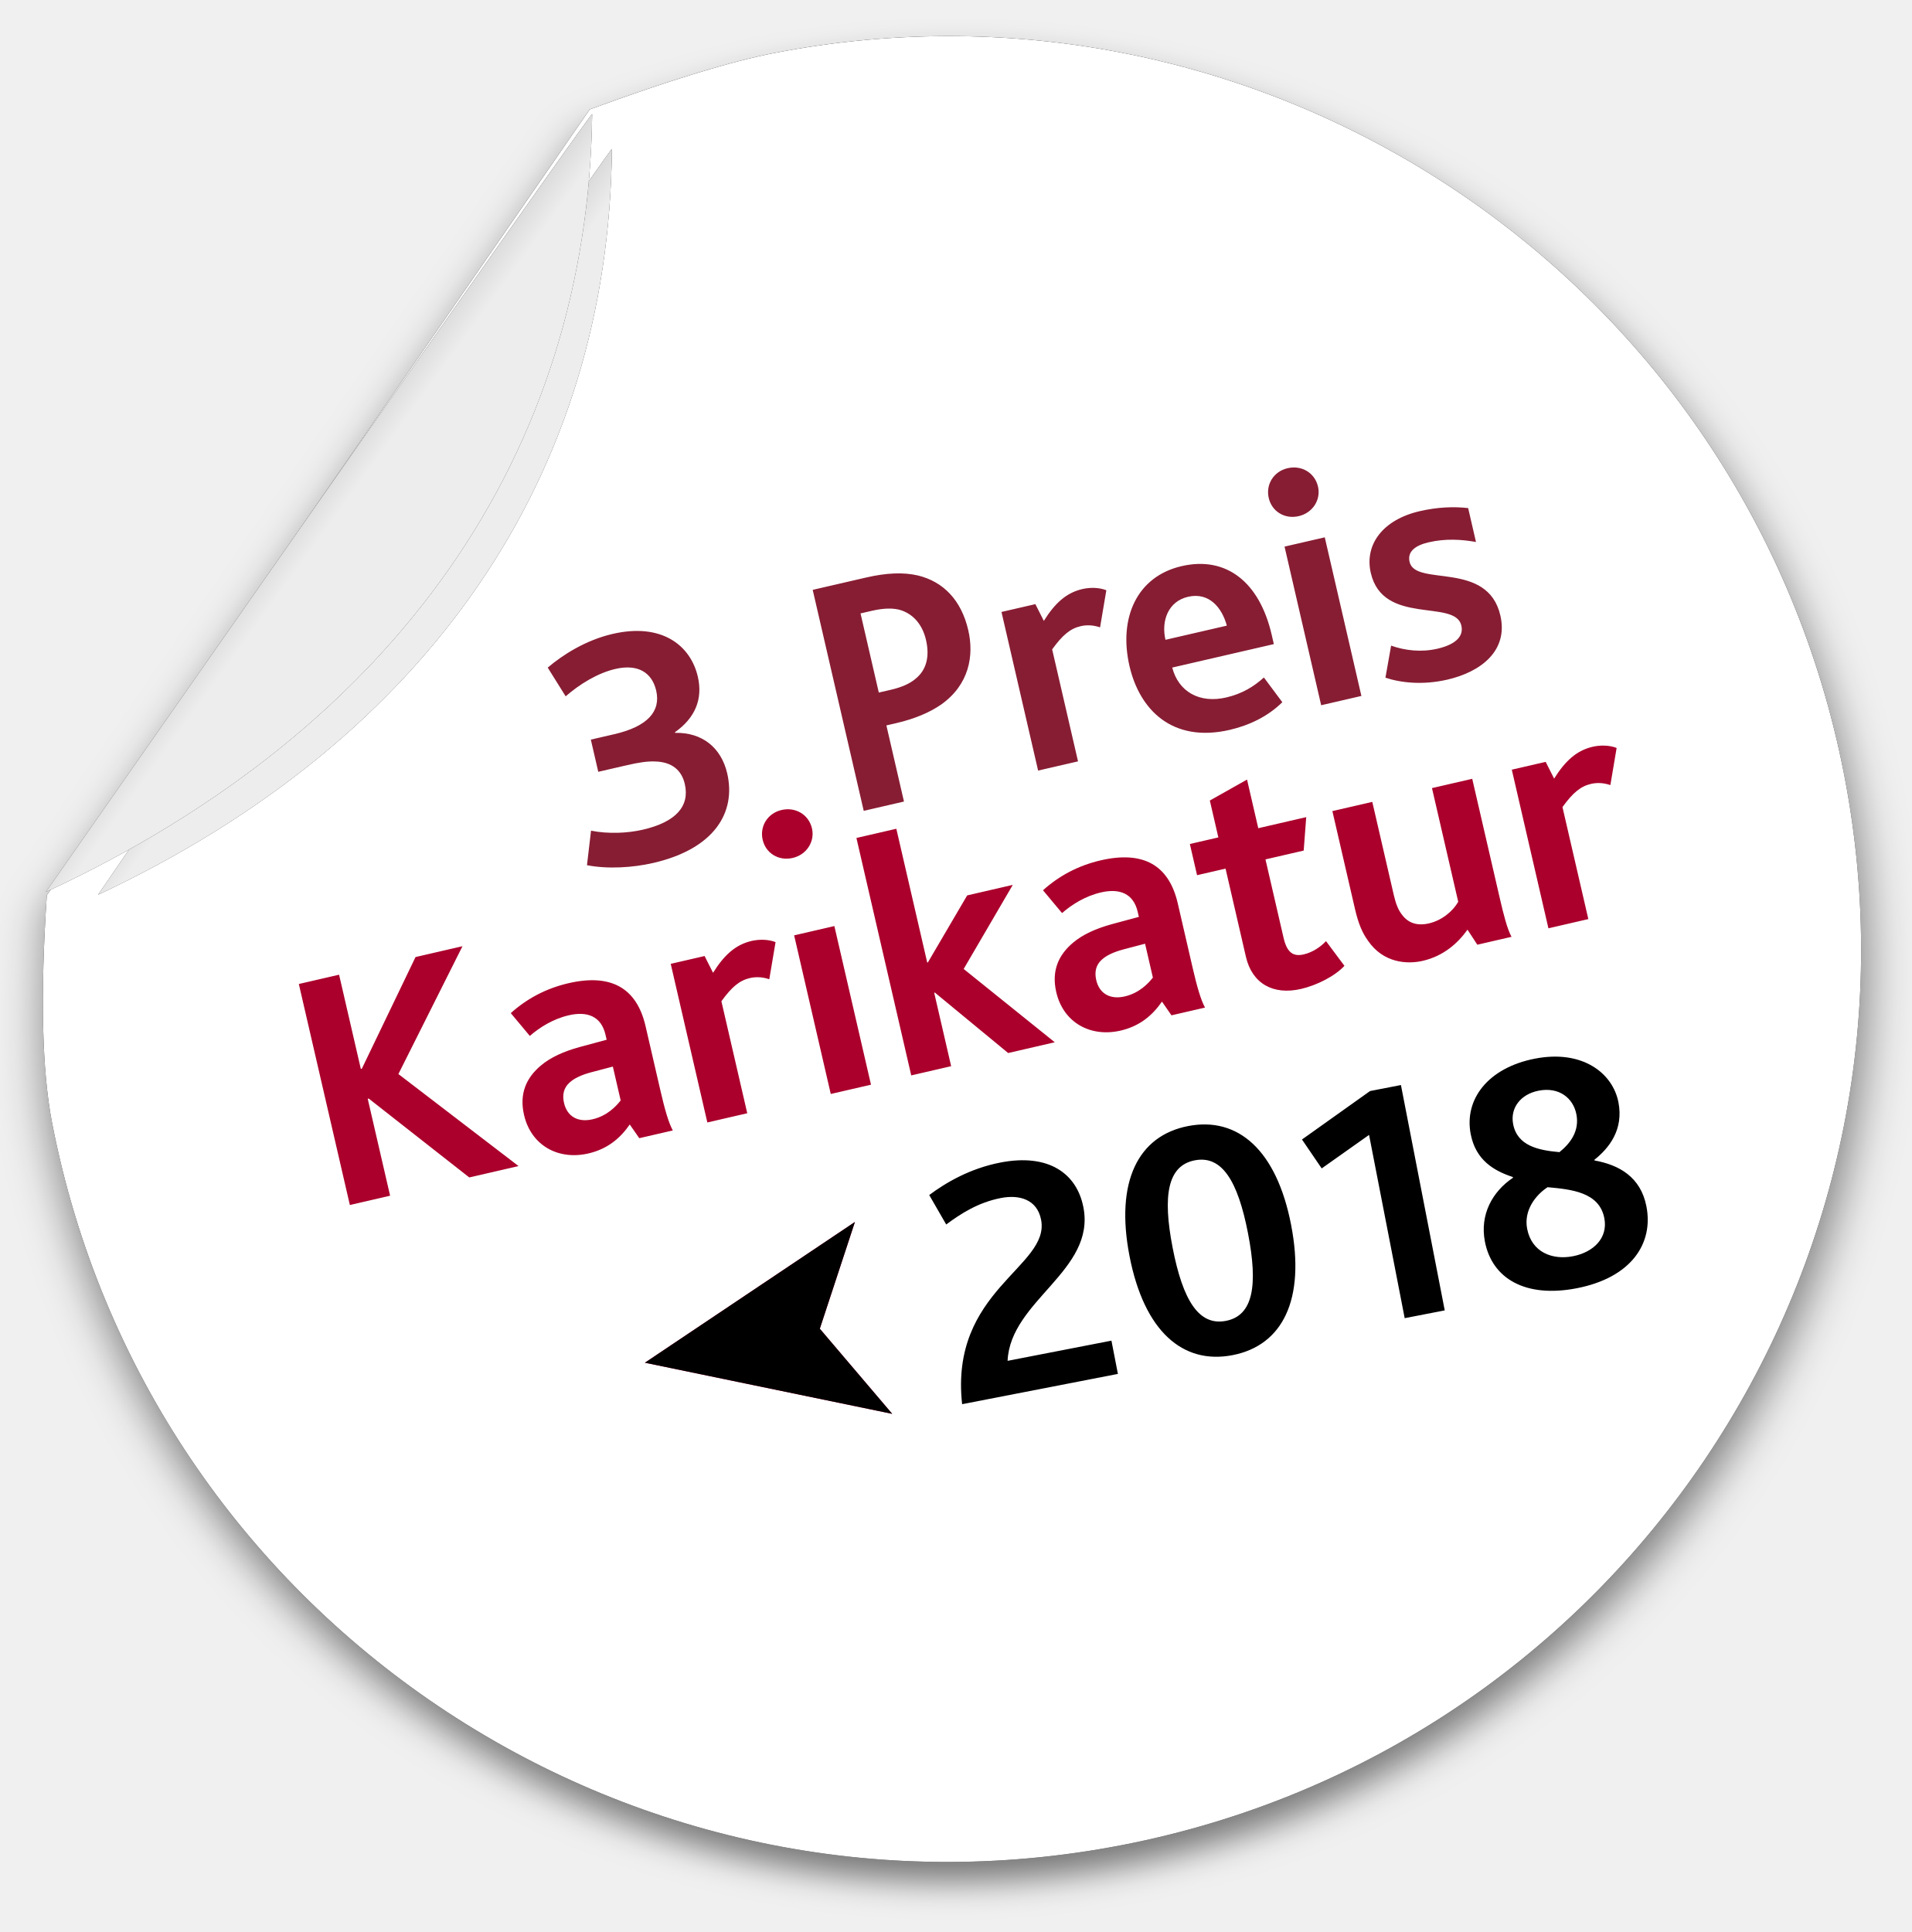
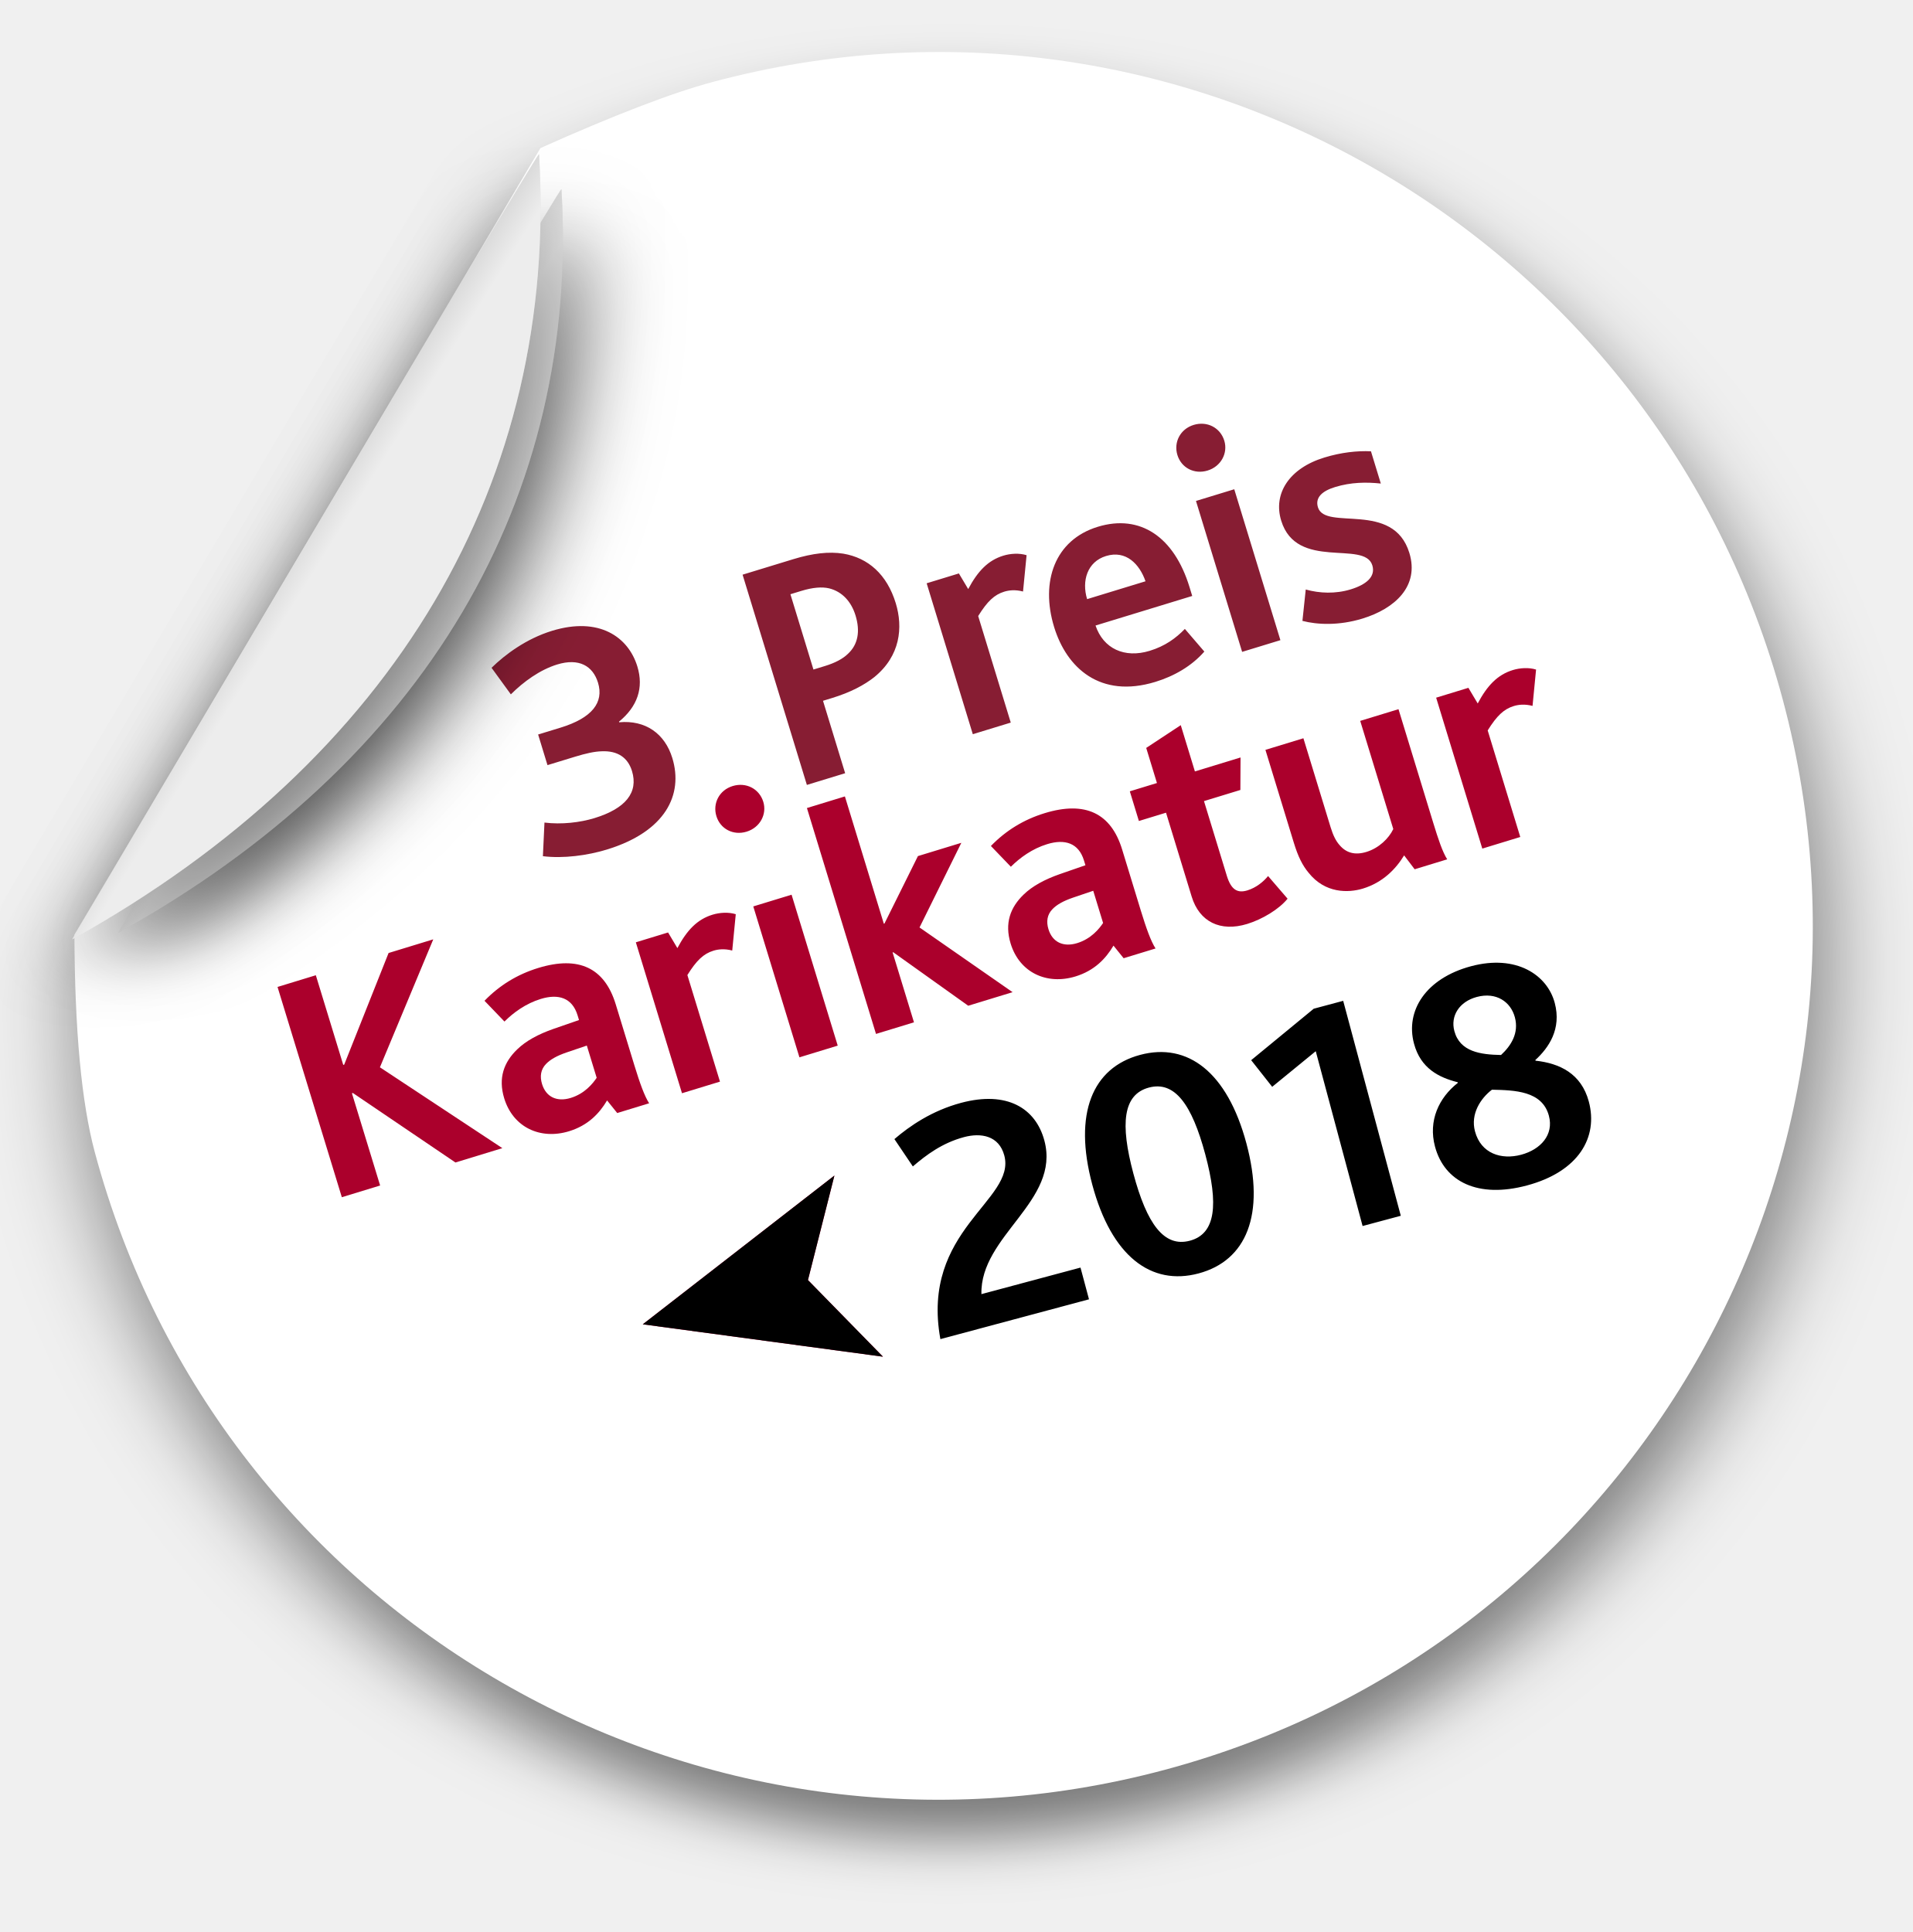
- <svg xmlns="http://www.w3.org/2000/svg" xmlns:xlink="http://www.w3.org/1999/xlink" width="94px" height="95px" viewBox="0 0 94 95" version="1.1">
+ <svg xmlns="http://www.w3.org/2000/svg" xmlns:xlink="http://www.w3.org/1999/xlink" width="97px" height="98px" viewBox="0 0 97 98" version="1.1">
  <defs>
-     <path d="M44.882,89.763 C69.669,89.763 89.763,69.669 89.763,44.882 C89.763,20.094 69.669,0 44.882,0 C42.727,0 39.587,0.33 35.461,0.99 L1.882,33.828 C0.627,38.568 0,42.253 0,44.882 C0,69.669 20.094,89.763 44.882,89.763 Z" id="path-1" />
-     <filter x="-3.9%" y="-2.8%" width="107.8%" height="107.8%" filterUnits="objectBoundingBox" id="filter-2">
-       <feOffset dx="0" dy="1" in="SourceAlpha" result="shadowOffsetOuter1" />
-       <feGaussianBlur stdDeviation="1" in="shadowOffsetOuter1" result="shadowBlurOuter1" />
+     <path d="M44.317,88.633 C68.792,88.633 88.633,68.792 88.633,44.317 C88.633,19.841 68.792,0 44.317,0 C42.189,0 39.089,0.326 35.014,0.978 L1.858,33.402 C0.619,38.083 0,41.721 0,44.317 C0,68.792 19.841,88.633 44.317,88.633 Z" id="path-1" />
+     <filter x="-7.9%" y="-5.6%" width="115.8%" height="115.8%" filterUnits="objectBoundingBox" id="filter-2">
+       <feOffset dx="0" dy="2" in="SourceAlpha" result="shadowOffsetOuter1" />
+       <feGaussianBlur stdDeviation="2" in="shadowOffsetOuter1" result="shadowBlurOuter1" />
      <feColorMatrix values="0 0 0 0 0   0 0 0 0 0   0 0 0 0 0  0 0 0 0.5 0" type="matrix" in="shadowBlurOuter1" />
    </filter>
    <linearGradient x1="54.455%" y1="50%" x2="32.77%" y2="27.37%" id="linearGradient-3">
      <stop stop-color="#FFFFFF" stop-opacity="0.5" offset="0%" />
      <stop stop-color="#000000" stop-opacity="0.5" offset="100%" />
    </linearGradient>
+     <path d="M4.019,33.889 C21.338,29.549 32.347,18.633 35.504,3.268 C35.55,3.042 4.019,33.889 4.019,33.889 Z" id="path-4" />
+     <filter x="-22.2%" y="-16.3%" width="144.5%" height="145.7%" filterUnits="objectBoundingBox" id="filter-5">
+       <feOffset dx="0" dy="2" in="SourceAlpha" result="shadowOffsetOuter1" />
+       <feGaussianBlur stdDeviation="2" in="shadowOffsetOuter1" result="shadowBlurOuter1" />
+       <feColorMatrix values="0 0 0 0 0   0 0 0 0 0   0 0 0 0 0  0 0 0 0.5 0" type="matrix" in="shadowBlurOuter1" />
+     </filter>
+     <path d="M1.68,33.605 C19.934,29.021 31.537,17.491 34.865,1.261 C34.914,1.023 1.68,33.605 1.68,33.605 Z" id="path-6" />
+     <filter x="-21.1%" y="-15.5%" width="142.2%" height="143.3%" filterUnits="objectBoundingBox" id="filter-7">
+       <feOffset dx="0" dy="2" in="SourceAlpha" result="shadowOffsetOuter1" />
+       <feGaussianBlur stdDeviation="2" in="shadowOffsetOuter1" result="shadowBlurOuter1" />
+       <feColorMatrix values="0 0 0 0 0   0 0 0 0 0   0 0 0 0 0  0 0 0 0.5 0" type="matrix" in="shadowBlurOuter1" />
+     </filter>
  </defs>
  <g id="Tournee-/-exhibition" stroke="none" stroke-width="1" fill="none" fill-rule="evenodd">
-     <g id="Artboard-Copy-10" transform="translate(-100, -83)">
-       <g id="badge_cartoon_3" transform="translate(94, 77)">
-         <g transform="translate(52.75963, 52.75963) rotate(-11) translate(-52.75963, -52.75963) translate(7.759628, 7.759628)">
-           <g id="Group-7" transform="translate(-0, -0)">
-             <g id="Oval-4">
-               <g id="path-1-link" fill="#000000">
-                 <path d="M44.882,89.763 C69.669,89.763 89.763,69.669 89.763,44.882 C89.763,20.094 69.669,0 44.882,0 C42.727,0 39.587,0.33 35.461,0.99 L1.882,33.828 C0.627,38.568 0,42.253 0,44.882 C0,69.669 20.094,89.763 44.882,89.763 Z" id="path-1" />
-               </g>
-               <g id="path-1-link">
-                 <g id="path-1">
-                   <use fill="black" fill-opacity="1" filter="url(#filter-2)" xlink:href="#path-1" />
-                   <use fill="#FFFFFF" fill-rule="evenodd" xlink:href="#path-1" />
-                 </g>
-               </g>
+     <g id="Artboard-Copy-18" transform="translate(-27, -28)">
+       <g id="badge_cartoon_3" transform="translate(75, 75) rotate(-15) translate(-75, -75) translate(30, 30)">
+         <g id="Group-7" transform="translate(0.317026, 0.549106)">
+           <g id="Oval-4">
+             <use fill="black" fill-opacity="1" filter="url(#filter-2)" xlink:href="#path-1" />
+             <use fill="#FFFFFF" fill-rule="evenodd" xlink:href="#path-1" />
+           </g>
+           <path d="M38.97,64.585 C39.429,58.958 44.512,58.788 44.512,56.425 C44.512,55.388 43.679,54.997 42.778,54.997 C41.639,54.997 40.704,55.371 39.888,55.762 L39.344,54.181 C40.262,53.739 41.554,53.28 43.084,53.28 C45.498,53.28 46.671,54.521 46.671,56.221 C46.671,59.4 42.268,60.029 41.571,62.919 L46.773,62.919 L46.773,64.585 L38.97,64.585 Z M52.485,64.755 C49.986,64.755 48.439,62.766 48.439,59.009 C48.439,55.269 49.986,53.28 52.485,53.28 C54.984,53.28 56.531,55.269 56.531,59.009 C56.531,62.766 54.984,64.755 52.485,64.755 Z M52.485,63.038 C53.845,63.038 54.372,61.644 54.372,59.009 C54.372,56.391 53.845,54.997 52.485,54.997 C51.125,54.997 50.598,56.391 50.598,59.009 C50.598,61.644 51.125,63.038 52.485,63.038 Z M61.138,64.585 L61.138,55.405 L58.537,56.578 L57.857,54.997 L61.597,53.297 L63.144,53.297 L63.144,64.585 L61.138,64.585 Z M69.723,64.755 C67.156,64.755 65.728,63.497 65.728,61.644 C65.728,60.284 66.561,59.298 67.683,58.822 L67.683,58.788 C66.833,58.312 66.051,57.632 66.051,56.323 C66.051,54.589 67.496,53.28 69.859,53.28 C72.239,53.28 73.48,54.708 73.48,56.17 C73.48,57.547 72.596,58.295 71.78,58.72 L71.78,58.754 C72.919,59.196 73.854,59.978 73.854,61.457 C73.854,63.327 72.443,64.755 69.723,64.755 Z M69.842,63.174 C70.862,63.174 71.712,62.63 71.712,61.627 C71.712,60.318 70.369,59.927 69.264,59.604 C68.601,59.876 67.887,60.505 67.887,61.423 C67.887,62.596 68.805,63.174 69.842,63.174 Z M70.165,58.023 C70.777,57.7 71.338,57.19 71.338,56.357 C71.338,55.541 70.76,54.861 69.74,54.861 C68.822,54.861 68.193,55.439 68.193,56.238 C68.193,57.326 69.162,57.734 70.165,58.023 Z" id="2018" fill="#000000" />
+           <g id="Path-2" transform="translate(24.49402, 54.58548)">
+             <g id="path-8-link" fill="#D8073D">
+               <polygon id="path-8" points="0.091 5.367 11.432 10.106 8.764 5.367 11.432 0.594" />
            </g>
-             <g id="Oval-4-Copy" transform="translate(4, 3)">
-               <g id="path-4-link" fill="#000000">
-                 <path d="M0.363,31.285 C17.851,26.868 28.966,15.757 32.155,0.118 C32.201,-0.112 0.363,31.285 0.363,31.285 Z" id="path-4" />
-               </g>
-               <g id="path-4-link" fill="#DBDBDB">
-                 <path d="M0.363,31.285 C17.851,26.868 28.966,15.757 32.155,0.118 C32.201,-0.112 0.363,31.285 0.363,31.285 Z" id="path-4" />
-               </g>
-               <g id="path-4-link" fill="url(#linearGradient-3)">
-                 <path d="M0.363,31.285 C17.851,26.868 28.966,15.757 32.155,0.118 C32.201,-0.112 0.363,31.285 0.363,31.285 Z" id="path-4" />
-               </g>
-             </g>
-             <g id="Oval-4-Copy-2" transform="translate(1, 1)">
-               <g id="path-6-link" fill="#000000">
-                 <path d="M0.87,32.661 C19.386,28.068 31.155,16.512 34.531,0.248 C34.581,0.009 0.87,32.661 0.87,32.661 Z" id="path-6" />
-               </g>
-               <g id="path-6-link" fill="#DBDBDB">
-                 <path d="M0.87,32.661 C19.386,28.068 31.155,16.512 34.531,0.248 C34.581,0.009 0.87,32.661 0.87,32.661 Z" id="path-6" />
-               </g>
-               <g id="path-6-link" fill="url(#linearGradient-3)">
-                 <path d="M0.87,32.661 C19.386,28.068 31.155,16.512 34.531,0.248 C34.581,0.009 0.87,32.661 0.87,32.661 Z" id="path-6" />
-               </g>
+             <g id="path-8-link" fill="#000000">
+               <polygon id="path-8" points="0.091 5.367 11.432 10.106 8.764 5.367 11.432 0.594" />
            </g>
          </g>
-           <path d="M41.285,66.982 C41.744,61.355 46.827,61.185 46.827,58.822 C46.827,57.785 45.994,57.394 45.093,57.394 C43.954,57.394 43.019,57.768 42.203,58.159 L41.659,56.578 C42.577,56.136 43.869,55.677 45.399,55.677 C47.813,55.677 48.986,56.918 48.986,58.618 C48.986,61.797 44.583,62.426 43.886,65.316 L49.088,65.316 L49.088,66.982 L41.285,66.982 Z M54.8,67.152 C52.301,67.152 50.754,65.163 50.754,61.406 C50.754,57.666 52.301,55.677 54.8,55.677 C57.299,55.677 58.846,57.666 58.846,61.406 C58.846,65.163 57.299,67.152 54.8,67.152 Z M54.8,65.435 C56.16,65.435 56.687,64.041 56.687,61.406 C56.687,58.788 56.16,57.394 54.8,57.394 C53.44,57.394 52.913,58.788 52.913,61.406 C52.913,64.041 53.44,65.435 54.8,65.435 Z M63.453,66.982 L63.453,57.802 L60.852,58.975 L60.172,57.394 L63.912,55.694 L65.459,55.694 L65.459,66.982 L63.453,66.982 Z M72.038,67.152 C69.471,67.152 68.043,65.894 68.043,64.041 C68.043,62.681 68.876,61.695 69.998,61.219 L69.998,61.185 C69.148,60.709 68.366,60.029 68.366,58.72 C68.366,56.986 69.811,55.677 72.174,55.677 C74.554,55.677 75.795,57.105 75.795,58.567 C75.795,59.944 74.911,60.692 74.095,61.117 L74.095,61.151 C75.234,61.593 76.169,62.375 76.169,63.854 C76.169,65.724 74.758,67.152 72.038,67.152 Z M72.157,65.571 C73.177,65.571 74.027,65.027 74.027,64.024 C74.027,62.715 72.684,62.324 71.579,62.001 C70.916,62.273 70.202,62.902 70.202,63.82 C70.202,64.993 71.12,65.571 72.157,65.571 Z M72.48,60.42 C73.092,60.097 73.653,59.587 73.653,58.754 C73.653,57.938 73.075,57.258 72.055,57.258 C71.137,57.258 70.508,57.836 70.508,58.635 C70.508,59.723 71.477,60.131 72.48,60.42 Z" id="2018" fill="#000000" />
-           <g id="Path-2" transform="translate(26, 57)">
-             <g id="path-8-link" fill="#D8073D">
-               <polygon id="path-8" points="0.362 5.004 11.82 9.792 9.124 5.004 11.82 0.181" />
-             </g>
-             <g id="path-8-link" fill="#000000">
-               <polygon id="path-8" points="0.362 5.004 11.82 9.792 9.124 5.004 11.82 0.181" />
-             </g>
+           <path d="M11.247,48.632 L13.278,48.632 L13.278,43.741 L13.329,43.741 L17.272,48.632 L19.76,48.632 L15.021,42.895 L19.506,37.479 L17.136,37.479 L13.329,42.235 L13.278,42.235 L13.278,37.479 L11.247,37.479 L11.247,48.632 Z M25.852,48.632 L25.547,47.87 C24.972,48.395 24.244,48.801 23.246,48.801 C21.723,48.801 20.589,47.785 20.589,46.245 C20.589,45.162 21.113,44.485 21.943,44.062 C22.501,43.775 23.195,43.639 24.007,43.605 L25.378,43.555 L25.378,43.301 C25.378,42.37 24.769,41.964 23.838,41.964 C23.043,41.964 22.315,42.218 21.74,42.522 L21.08,41.219 C22.027,40.695 23.06,40.424 24.176,40.424 C26.326,40.424 27.392,41.405 27.392,43.335 L27.392,46.584 C27.392,47.515 27.426,48.209 27.544,48.632 L25.852,48.632 Z M25.378,44.909 L24.295,44.942 C23.77,44.959 23.398,45.044 23.127,45.196 C22.789,45.382 22.636,45.704 22.636,46.11 C22.636,46.804 23.093,47.21 23.821,47.21 C24.566,47.21 25.107,46.838 25.378,46.618 L25.378,44.909 Z M29.287,48.632 L31.301,48.632 L31.301,42.979 C31.961,42.404 32.401,42.184 32.926,42.184 C33.163,42.184 33.484,42.235 33.84,42.455 L34.55,40.745 C34.229,40.525 33.789,40.424 33.416,40.424 C32.604,40.424 31.944,40.796 31.216,41.524 L30.996,40.627 L29.287,40.627 L29.287,48.632 Z M35.515,48.632 L37.546,48.632 L37.546,40.627 L35.515,40.627 L35.515,48.632 Z M36.3,36.902 C37.011,36.902 37.552,36.361 37.552,35.701 C37.552,35.007 37.011,34.482 36.3,34.482 C35.589,34.482 35.065,35.024 35.065,35.701 C35.065,36.378 35.589,36.902 36.3,36.902 Z M39.576,48.632 L41.59,48.632 L41.59,44.925 L41.624,44.925 L44.467,48.632 L46.82,48.632 L43.266,44.113 L46.549,40.627 L44.247,40.627 L41.624,43.402 L41.59,43.402 L41.59,36.65 L39.576,36.65 L39.576,48.632 Z M52.709,48.632 L52.404,47.87 C51.829,48.395 51.101,48.801 50.103,48.801 C48.58,48.801 47.446,47.785 47.446,46.245 C47.446,45.162 47.97,44.485 48.8,44.062 C49.358,43.775 50.052,43.639 50.864,43.605 L52.235,43.555 L52.235,43.301 C52.235,42.37 51.626,41.964 50.695,41.964 C49.9,41.964 49.172,42.218 48.596,42.522 L47.936,41.219 C48.884,40.695 49.916,40.424 51.033,40.424 C53.183,40.424 54.249,41.405 54.249,43.335 L54.249,46.584 C54.249,47.515 54.283,48.209 54.401,48.632 L52.709,48.632 Z M52.235,44.909 L51.152,44.942 C50.627,44.959 50.255,45.044 49.984,45.196 C49.646,45.382 49.493,45.704 49.493,46.11 C49.493,46.804 49.95,47.21 50.678,47.21 C51.423,47.21 51.964,46.838 52.235,46.618 L52.235,44.909 Z M59.207,48.801 C60.003,48.801 60.967,48.564 61.543,48.175 L60.933,46.787 C60.629,46.99 60.189,47.176 59.715,47.176 C59.19,47.176 58.936,46.905 58.936,46.161 L58.936,42.201 L60.866,42.201 L61.356,40.627 L58.936,40.627 L58.936,38.173 L56.923,38.765 L56.923,40.627 L55.484,40.627 L55.484,42.201 L56.923,42.201 L56.923,46.652 C56.923,47.989 57.786,48.801 59.207,48.801 Z M65.35,48.801 C66.4,48.801 67.229,48.344 67.838,47.802 L68.143,48.632 L69.869,48.632 C69.75,48.209 69.733,47.515 69.733,46.652 L69.733,40.627 L67.703,40.627 L67.703,46.364 C67.347,46.753 66.721,47.075 66.061,47.075 C65.452,47.075 65.063,46.821 64.86,46.347 C64.741,46.093 64.69,45.772 64.69,45.349 L64.69,40.627 L62.676,40.627 L62.676,45.552 C62.676,46.296 62.761,46.787 62.947,47.227 C63.438,48.479 64.572,48.801 65.35,48.801 Z M71.73,48.632 L73.744,48.632 L73.744,42.979 C74.404,42.404 74.844,42.184 75.369,42.184 C75.606,42.184 75.927,42.235 76.283,42.455 L76.993,40.745 C76.672,40.525 76.232,40.424 75.86,40.424 C75.047,40.424 74.387,40.796 73.66,41.524 L73.44,40.627 L71.73,40.627 L71.73,48.632 Z" id="Karikatur" fill="#AB002C" fill-rule="nonzero" transform="translate(44.12029, 41.64161) rotate(-2) translate(-44.12029, -41.64161) " />
+           <path d="M25.638,34.897 C26.585,35.32 27.804,35.523 28.836,35.523 C31.95,35.523 33.371,34 33.371,32.054 C33.371,30.751 32.627,29.803 31.324,29.532 L31.324,29.499 C32.441,29.042 33.033,28.229 33.033,27.095 C33.033,25.522 31.916,24.1 29.428,24.1 C28.058,24.1 26.788,24.557 25.942,24.997 L26.484,26.571 C27.279,26.148 28.261,25.809 29.175,25.809 C30.325,25.809 30.884,26.402 30.884,27.299 C30.884,28.348 30.071,28.923 28.396,28.923 L27.211,28.923 L27.211,30.548 L28.684,30.548 C29.242,30.548 29.699,30.582 30.055,30.683 C30.833,30.886 31.222,31.377 31.222,32.088 C31.222,33.222 30.359,33.814 28.701,33.814 C27.939,33.814 27.008,33.645 26.213,33.289 L25.638,34.897 Z M39.498,35.354 L39.498,24.202 L42.188,24.202 C43.221,24.202 44.033,24.354 44.693,24.675 C45.844,25.251 46.504,26.334 46.504,27.857 C46.504,29.143 45.945,30.48 44.371,31.123 C43.762,31.36 43.001,31.512 42.002,31.512 L41.528,31.512 L41.528,35.354 L39.498,35.354 Z M41.528,29.854 L42.138,29.854 C42.679,29.854 43.119,29.769 43.441,29.6 C44.067,29.295 44.371,28.686 44.371,27.857 C44.371,27.129 44.084,26.503 43.491,26.148 C43.17,25.962 42.713,25.86 42.104,25.86 L41.528,25.86 L41.528,29.854 Z M48.298,35.354 L50.311,35.354 L50.311,29.702 C50.971,29.126 51.411,28.906 51.936,28.906 C52.173,28.906 52.495,28.957 52.85,29.177 L53.561,27.468 C53.239,27.248 52.799,27.146 52.427,27.146 C51.615,27.146 50.955,27.519 50.227,28.246 L50.007,27.349 L48.298,27.349 L48.298,35.354 Z M57.927,35.523 C54.999,35.523 53.831,33.526 53.831,31.36 C53.831,28.957 55.151,27.146 57.436,27.146 C59.687,27.146 60.99,28.771 60.99,31.428 L60.99,31.902 L55.862,31.902 C55.896,33.137 56.776,33.932 58.113,33.932 C58.925,33.932 59.568,33.712 60.144,33.391 L60.753,34.779 C59.907,35.303 58.908,35.523 57.927,35.523 Z M55.845,30.497 L58.942,30.497 C58.908,29.583 58.468,28.686 57.402,28.686 C56.404,28.686 55.845,29.532 55.845,30.497 Z M62.581,35.354 L64.611,35.354 L64.611,27.349 L62.581,27.349 L62.581,35.354 Z M63.596,26.046 C64.307,26.046 64.848,25.505 64.848,24.845 C64.848,24.151 64.307,23.626 63.596,23.626 C62.885,23.626 62.361,24.168 62.361,24.845 C62.361,25.522 62.885,26.046 63.596,26.046 Z M65.965,34.745 C66.625,35.151 67.658,35.523 68.91,35.523 C70.636,35.523 72.159,34.795 72.159,33.035 C72.159,30.243 68.402,30.734 68.402,29.465 C68.402,28.94 68.859,28.737 69.536,28.737 C70.382,28.737 71.127,28.957 71.804,29.245 L71.804,27.535 C71.144,27.299 70.348,27.146 69.451,27.146 C67.573,27.146 66.422,28.145 66.422,29.566 C66.422,32.24 70.179,31.732 70.179,33.086 C70.179,33.695 69.587,33.932 68.775,33.932 C67.962,33.932 67.201,33.662 66.591,33.272 L65.965,34.745 Z" id="3-Preis" fill="#871D33" fill-rule="nonzero" transform="translate(48.89838, 29.57466) rotate(-2) translate(-48.89838, -29.57466) " />
+           <g id="Oval-4-Copy">
+             <use fill="black" fill-opacity="1" filter="url(#filter-5)" xlink:href="#path-4" />
+             <use fill="#DBDBDB" fill-rule="evenodd" xlink:href="#path-4" />
+             <use fill="url(#linearGradient-3)" fill-rule="evenodd" xlink:href="#path-4" />
          </g>
-           <path d="M13.338,50.48 L15.369,50.48 L15.369,45.589 L15.419,45.589 L19.363,50.48 L21.85,50.48 L17.112,44.743 L21.596,39.327 L19.227,39.327 L15.419,44.083 L15.369,44.083 L15.369,39.327 L13.338,39.327 L13.338,50.48 Z M27.943,50.48 L27.638,49.718 C27.063,50.243 26.335,50.649 25.336,50.649 C23.813,50.649 22.679,49.633 22.679,48.093 C22.679,47.01 23.204,46.333 24.033,45.91 C24.592,45.623 25.286,45.487 26.098,45.453 L27.469,45.403 L27.469,45.149 C27.469,44.218 26.859,43.812 25.929,43.812 C25.133,43.812 24.406,44.066 23.83,44.37 L23.17,43.067 C24.118,42.543 25.15,42.272 26.267,42.272 C28.416,42.272 29.483,43.253 29.483,45.183 L29.483,48.432 C29.483,49.363 29.516,50.057 29.635,50.48 L27.943,50.48 Z M27.469,46.757 L26.386,46.79 C25.861,46.807 25.489,46.892 25.218,47.044 C24.879,47.23 24.727,47.552 24.727,47.958 C24.727,48.652 25.184,49.058 25.912,49.058 C26.656,49.058 27.198,48.686 27.469,48.466 L27.469,46.757 Z M31.378,50.48 L33.392,50.48 L33.392,44.827 C34.052,44.252 34.492,44.032 35.016,44.032 C35.253,44.032 35.575,44.083 35.93,44.303 L36.641,42.593 C36.319,42.373 35.879,42.272 35.507,42.272 C34.695,42.272 34.035,42.644 33.307,43.372 L33.087,42.475 L31.378,42.475 L31.378,50.48 Z M37.606,50.48 L39.636,50.48 L39.636,42.475 L37.606,42.475 L37.606,50.48 Z M38.391,38.75 C39.101,38.75 39.643,38.209 39.643,37.549 C39.643,36.855 39.101,36.33 38.391,36.33 C37.68,36.33 37.155,36.872 37.155,37.549 C37.155,38.226 37.68,38.75 38.391,38.75 Z M41.667,50.48 L43.681,50.48 L43.681,46.773 L43.715,46.773 L46.558,50.48 L48.91,50.48 L45.356,45.961 L48.639,42.475 L46.338,42.475 L43.715,45.25 L43.681,45.25 L43.681,38.498 L41.667,38.498 L41.667,50.48 Z M54.799,50.48 L54.495,49.718 C53.919,50.243 53.192,50.649 52.193,50.649 C50.67,50.649 49.536,49.633 49.536,48.093 C49.536,47.01 50.061,46.333 50.89,45.91 C51.449,45.623 52.143,45.487 52.955,45.453 L54.326,45.403 L54.326,45.149 C54.326,44.218 53.716,43.812 52.786,43.812 C51.99,43.812 51.263,44.066 50.687,44.37 L50.027,43.067 C50.975,42.543 52.007,42.272 53.124,42.272 C55.273,42.272 56.339,43.253 56.339,45.183 L56.339,48.432 C56.339,49.363 56.373,50.057 56.492,50.48 L54.799,50.48 Z M54.326,46.757 L53.243,46.79 C52.718,46.807 52.346,46.892 52.075,47.044 C51.736,47.23 51.584,47.552 51.584,47.958 C51.584,48.652 52.041,49.058 52.769,49.058 C53.513,49.058 54.055,48.686 54.326,48.466 L54.326,46.757 Z M61.298,50.649 C62.093,50.649 63.058,50.412 63.633,50.023 L63.024,48.635 C62.719,48.838 62.279,49.024 61.806,49.024 C61.281,49.024 61.027,48.753 61.027,48.009 L61.027,44.049 L62.956,44.049 L63.447,42.475 L61.027,42.475 L61.027,40.021 L59.013,40.613 L59.013,42.475 L57.575,42.475 L57.575,44.049 L59.013,44.049 L59.013,48.5 C59.013,49.837 59.876,50.649 61.298,50.649 Z M67.441,50.649 C68.49,50.649 69.319,50.192 69.929,49.65 L70.233,50.48 L71.959,50.48 C71.841,50.057 71.824,49.363 71.824,48.5 L71.824,42.475 L69.793,42.475 L69.793,48.212 C69.438,48.601 68.812,48.923 68.152,48.923 C67.543,48.923 67.153,48.669 66.95,48.195 C66.832,47.941 66.781,47.62 66.781,47.197 L66.781,42.475 L64.767,42.475 L64.767,47.4 C64.767,48.144 64.852,48.635 65.038,49.075 C65.529,50.327 66.663,50.649 67.441,50.649 Z M73.821,50.48 L75.835,50.48 L75.835,44.827 C76.495,44.252 76.935,44.032 77.459,44.032 C77.696,44.032 78.018,44.083 78.373,44.303 L79.084,42.593 C78.763,42.373 78.323,42.272 77.95,42.272 C77.138,42.272 76.478,42.644 75.75,43.372 L75.53,42.475 L73.821,42.475 L73.821,50.48 Z" id="Karikatur" fill="#AB002C" fill-rule="nonzero" transform="translate(46.211, 43.4896) rotate(-2) translate(-46.211, -43.4896) " />
-           <path d="M28.035,36.637 C28.983,37.06 30.202,37.263 31.234,37.263 C34.348,37.263 35.769,35.74 35.769,33.794 C35.769,32.491 35.025,31.543 33.722,31.272 L33.722,31.239 C34.839,30.782 35.431,29.969 35.431,28.835 C35.431,27.262 34.314,25.84 31.826,25.84 C30.455,25.84 29.186,26.297 28.34,26.737 L28.882,28.311 C29.677,27.888 30.659,27.549 31.572,27.549 C32.723,27.549 33.282,28.142 33.282,29.039 C33.282,30.088 32.469,30.663 30.794,30.663 L29.609,30.663 L29.609,32.288 L31.082,32.288 C31.64,32.288 32.097,32.322 32.452,32.423 C33.231,32.626 33.62,33.117 33.62,33.828 C33.62,34.962 32.757,35.554 31.099,35.554 C30.337,35.554 29.406,35.385 28.611,35.029 L28.035,36.637 Z M41.895,37.094 L41.895,25.942 L44.586,25.942 C45.619,25.942 46.431,26.094 47.091,26.415 C48.242,26.991 48.902,28.074 48.902,29.597 C48.902,30.883 48.343,32.22 46.769,32.863 C46.16,33.1 45.399,33.252 44.4,33.252 L43.926,33.252 L43.926,37.094 L41.895,37.094 Z M43.926,31.594 L44.535,31.594 C45.077,31.594 45.517,31.509 45.839,31.34 C46.465,31.035 46.769,30.426 46.769,29.597 C46.769,28.869 46.482,28.243 45.889,27.888 C45.568,27.702 45.111,27.6 44.502,27.6 L43.926,27.6 L43.926,31.594 Z M50.695,37.094 L52.709,37.094 L52.709,31.442 C53.369,30.866 53.809,30.646 54.334,30.646 C54.571,30.646 54.892,30.697 55.248,30.917 L55.959,29.208 C55.637,28.988 55.197,28.886 54.825,28.886 C54.012,28.886 53.352,29.259 52.625,29.986 L52.405,29.089 L50.695,29.089 L50.695,37.094 Z M60.325,37.263 C57.397,37.263 56.229,35.266 56.229,33.1 C56.229,30.697 57.549,28.886 59.834,28.886 C62.085,28.886 63.388,30.511 63.388,33.168 L63.388,33.642 L58.26,33.642 C58.294,34.877 59.174,35.672 60.511,35.672 C61.323,35.672 61.966,35.452 62.542,35.131 L63.151,36.519 C62.305,37.043 61.306,37.263 60.325,37.263 Z M58.243,32.237 L61.34,32.237 C61.306,31.323 60.866,30.426 59.8,30.426 C58.802,30.426 58.243,31.272 58.243,32.237 Z M64.979,37.094 L67.009,37.094 L67.009,29.089 L64.979,29.089 L64.979,37.094 Z M65.994,27.786 C66.705,27.786 67.246,27.245 67.246,26.585 C67.246,25.891 66.705,25.366 65.994,25.366 C65.283,25.366 64.759,25.908 64.759,26.585 C64.759,27.262 65.283,27.786 65.994,27.786 Z M68.363,36.485 C69.023,36.891 70.055,37.263 71.308,37.263 C73.034,37.263 74.557,36.535 74.557,34.775 C74.557,31.983 70.8,32.474 70.8,31.205 C70.8,30.68 71.257,30.477 71.934,30.477 C72.78,30.477 73.525,30.697 74.202,30.985 L74.202,29.275 C73.542,29.039 72.746,28.886 71.849,28.886 C69.971,28.886 68.82,29.885 68.82,31.306 C68.82,33.98 72.577,33.472 72.577,34.826 C72.577,35.435 71.985,35.672 71.172,35.672 C70.36,35.672 69.599,35.402 68.989,35.012 L68.363,36.485 Z" id="3-Preis" fill="#871D33" fill-rule="nonzero" transform="translate(51.29623, 31.31467) rotate(-2) translate(-51.29623, -31.31467) " />
+           <g id="Oval-4-Copy-2">
+             <use fill="black" fill-opacity="1" filter="url(#filter-7)" xlink:href="#path-6" />
+             <use fill="#DBDBDB" fill-rule="evenodd" xlink:href="#path-6" />
+             <use fill="url(#linearGradient-3)" fill-rule="evenodd" xlink:href="#path-6" />
+           </g>
        </g>
      </g>
    </g>
  </g>
</svg>
